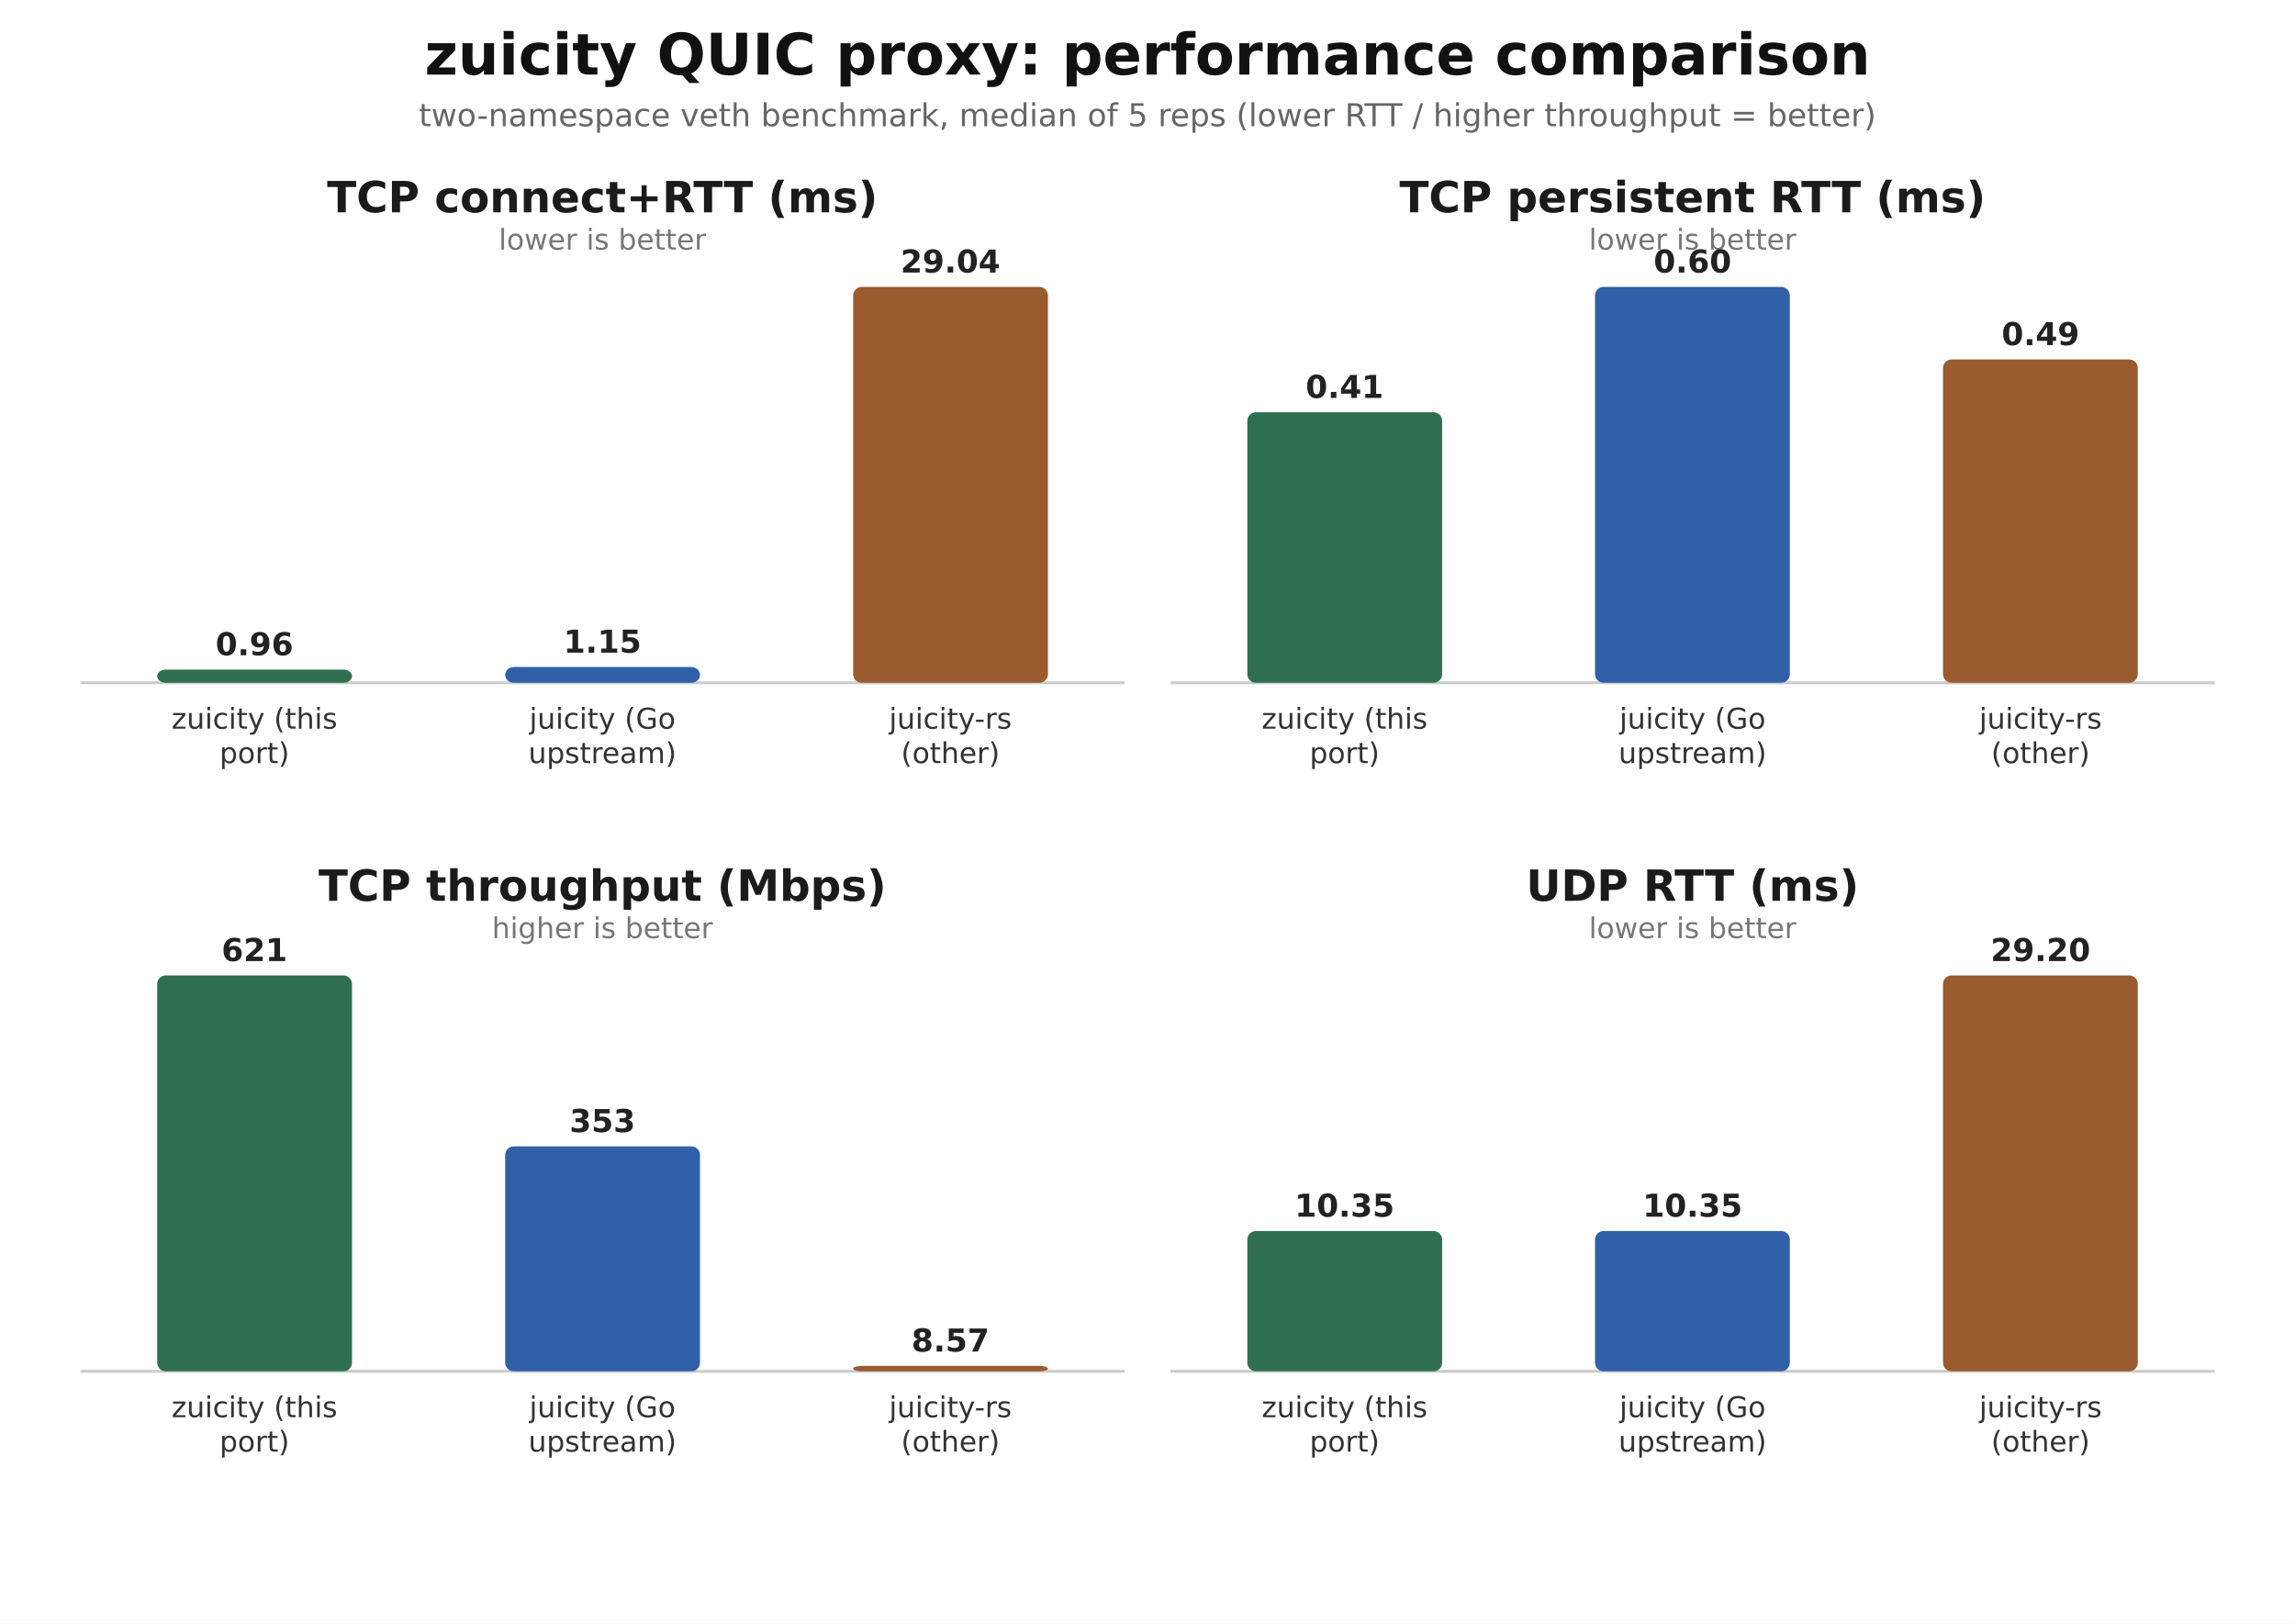
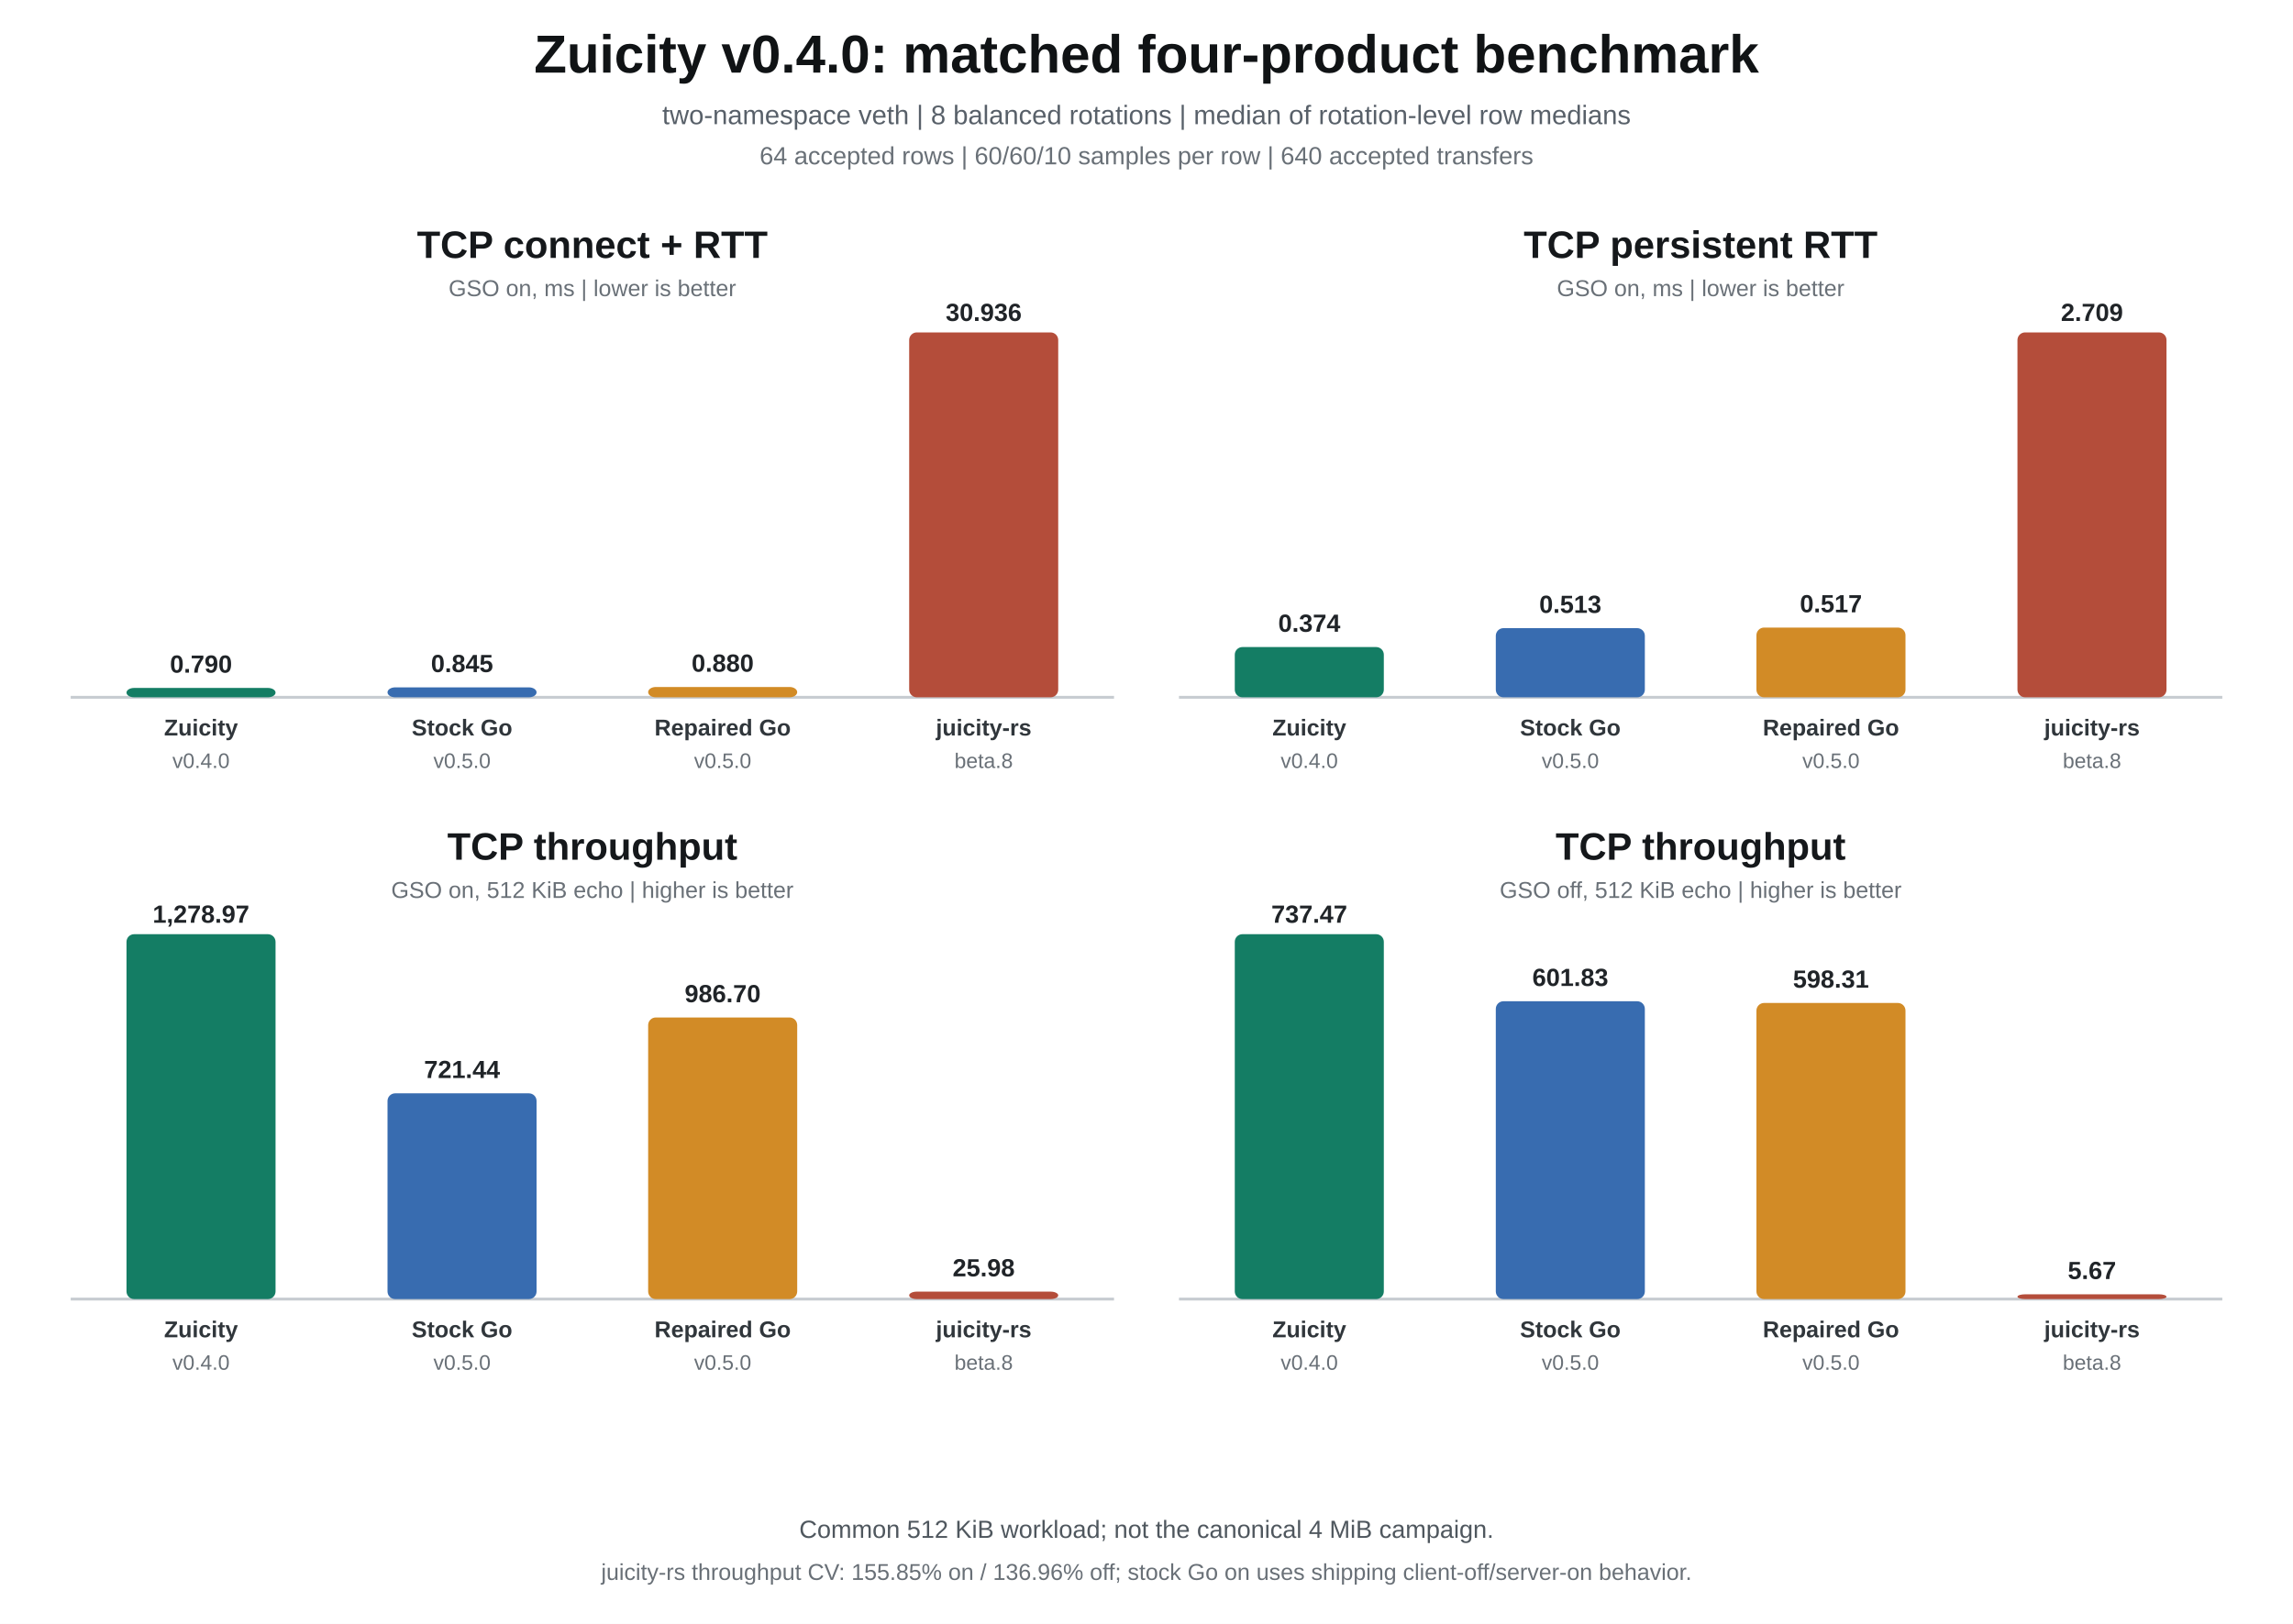
- <svg xmlns="http://www.w3.org/2000/svg" width="800" height="566" viewBox="0 0 800 566" font-family="DejaVu Sans, Arial, sans-serif">
-   <rect width="800" height="566" fill="#ffffff" />
-   <text x="400.0" y="26" text-anchor="middle" font-size="20" font-weight="700" fill="#111">zuicity QUIC proxy: performance comparison</text>
-   <text x="400.0" y="44" text-anchor="middle" font-size="11" fill="#666">two-namespace veth benchmark, median of 5 reps (lower RTT / higher throughput = better)</text>
-   <text x="210.0" y="74.0" text-anchor="middle" font-size="15" font-weight="700" fill="#1b1b1b">TCP connect+RTT (ms)</text>
-   <text x="210.0" y="87.0" text-anchor="middle" font-size="10" fill="#777">lower is better</text>
-   <line x1="28.0" y1="238.0" x2="392.0" y2="238.0" stroke="#ccc" stroke-width="1" />
-   <rect x="54.8" y="233.4" width="67.9" height="4.6" rx="3" fill="#2f6f4f" />
-   <text x="88.7" y="228.4" text-anchor="middle" font-size="11" font-weight="600" fill="#222">0.96</text>
-   <text x="88.7" y="254.0" text-anchor="middle" font-size="10" fill="#333">zuicity (this</text>
-   <text x="88.7" y="266.0" text-anchor="middle" font-size="10" fill="#333">port)</text>
-   <rect x="176.1" y="232.5" width="67.9" height="5.5" rx="3" fill="#3060a8" />
-   <text x="210.0" y="227.5" text-anchor="middle" font-size="11" font-weight="600" fill="#222">1.15</text>
-   <text x="210.0" y="254.0" text-anchor="middle" font-size="10" fill="#333">juicity (Go</text>
-   <text x="210.0" y="266.0" text-anchor="middle" font-size="10" fill="#333">upstream)</text>
-   <rect x="297.4" y="100.0" width="67.9" height="138.0" rx="3" fill="#9a5b2e" />
-   <text x="331.3" y="95.0" text-anchor="middle" font-size="11" font-weight="600" fill="#222">29.04</text>
-   <text x="331.3" y="254.0" text-anchor="middle" font-size="10" fill="#333">juicity-rs</text>
-   <text x="331.3" y="266.0" text-anchor="middle" font-size="10" fill="#333">(other)</text>
-   <text x="590.0" y="74.0" text-anchor="middle" font-size="15" font-weight="700" fill="#1b1b1b">TCP persistent RTT (ms)</text>
-   <text x="590.0" y="87.0" text-anchor="middle" font-size="10" fill="#777">lower is better</text>
-   <line x1="408.0" y1="238.0" x2="772.0" y2="238.0" stroke="#ccc" stroke-width="1" />
-   <rect x="434.8" y="143.7" width="67.9" height="94.3" rx="3" fill="#2f6f4f" />
-   <text x="468.7" y="138.7" text-anchor="middle" font-size="11" font-weight="600" fill="#222">0.41</text>
-   <text x="468.7" y="254.0" text-anchor="middle" font-size="10" fill="#333">zuicity (this</text>
-   <text x="468.7" y="266.0" text-anchor="middle" font-size="10" fill="#333">port)</text>
-   <rect x="556.0" y="100.0" width="67.9" height="138.0" rx="3" fill="#3060a8" />
-   <text x="590.0" y="95.0" text-anchor="middle" font-size="11" font-weight="600" fill="#222">0.60</text>
-   <text x="590.0" y="254.0" text-anchor="middle" font-size="10" fill="#333">juicity (Go</text>
-   <text x="590.0" y="266.0" text-anchor="middle" font-size="10" fill="#333">upstream)</text>
-   <rect x="677.3" y="125.3" width="67.9" height="112.7" rx="3" fill="#9a5b2e" />
-   <text x="711.3" y="120.3" text-anchor="middle" font-size="11" font-weight="600" fill="#222">0.49</text>
-   <text x="711.3" y="254.0" text-anchor="middle" font-size="10" fill="#333">juicity-rs</text>
-   <text x="711.3" y="266.0" text-anchor="middle" font-size="10" fill="#333">(other)</text>
-   <text x="210.0" y="314.0" text-anchor="middle" font-size="15" font-weight="700" fill="#1b1b1b">TCP throughput (Mbps)</text>
-   <text x="210.0" y="327.0" text-anchor="middle" font-size="10" fill="#777">higher is better</text>
-   <line x1="28.0" y1="478.0" x2="392.0" y2="478.0" stroke="#ccc" stroke-width="1" />
-   <rect x="54.8" y="340.0" width="67.9" height="138.0" rx="3" fill="#2f6f4f" />
-   <text x="88.7" y="335.0" text-anchor="middle" font-size="11" font-weight="600" fill="#222">621</text>
-   <text x="88.7" y="494.0" text-anchor="middle" font-size="10" fill="#333">zuicity (this</text>
-   <text x="88.7" y="506.0" text-anchor="middle" font-size="10" fill="#333">port)</text>
-   <rect x="176.1" y="399.6" width="67.9" height="78.4" rx="3" fill="#3060a8" />
-   <text x="210.0" y="394.6" text-anchor="middle" font-size="11" font-weight="600" fill="#222">353</text>
-   <text x="210.0" y="494.0" text-anchor="middle" font-size="10" fill="#333">juicity (Go</text>
-   <text x="210.0" y="506.0" text-anchor="middle" font-size="10" fill="#333">upstream)</text>
-   <rect x="297.4" y="476.1" width="67.9" height="1.9" rx="3" fill="#9a5b2e" />
-   <text x="331.3" y="471.1" text-anchor="middle" font-size="11" font-weight="600" fill="#222">8.57</text>
-   <text x="331.3" y="494.0" text-anchor="middle" font-size="10" fill="#333">juicity-rs</text>
-   <text x="331.3" y="506.0" text-anchor="middle" font-size="10" fill="#333">(other)</text>
-   <text x="590.0" y="314.0" text-anchor="middle" font-size="15" font-weight="700" fill="#1b1b1b">UDP RTT (ms)</text>
-   <text x="590.0" y="327.0" text-anchor="middle" font-size="10" fill="#777">lower is better</text>
-   <line x1="408.0" y1="478.0" x2="772.0" y2="478.0" stroke="#ccc" stroke-width="1" />
-   <rect x="434.8" y="429.1" width="67.9" height="48.9" rx="3" fill="#2f6f4f" />
-   <text x="468.7" y="424.1" text-anchor="middle" font-size="11" font-weight="600" fill="#222">10.35</text>
-   <text x="468.7" y="494.0" text-anchor="middle" font-size="10" fill="#333">zuicity (this</text>
-   <text x="468.7" y="506.0" text-anchor="middle" font-size="10" fill="#333">port)</text>
-   <rect x="556.0" y="429.1" width="67.9" height="48.9" rx="3" fill="#3060a8" />
-   <text x="590.0" y="424.1" text-anchor="middle" font-size="11" font-weight="600" fill="#222">10.35</text>
-   <text x="590.0" y="494.0" text-anchor="middle" font-size="10" fill="#333">juicity (Go</text>
-   <text x="590.0" y="506.0" text-anchor="middle" font-size="10" fill="#333">upstream)</text>
-   <rect x="677.3" y="340.0" width="67.9" height="138.0" rx="3" fill="#9a5b2e" />
-   <text x="711.3" y="335.0" text-anchor="middle" font-size="11" font-weight="600" fill="#222">29.20</text>
-   <text x="711.3" y="494.0" text-anchor="middle" font-size="10" fill="#333">juicity-rs</text>
-   <text x="711.3" y="506.0" text-anchor="middle" font-size="10" fill="#333">(other)</text>
+ <svg xmlns="http://www.w3.org/2000/svg" width="1200" height="850" viewBox="0 0 1200 850" font-family="Arial, Helvetica, sans-serif">
+   <rect width="1200" height="850" fill="#ffffff" />
+   <text x="600.0" y="38" text-anchor="middle" font-size="28" font-weight="700" fill="#101315">Zuicity v0.4.0: matched four-product benchmark</text>
+   <text x="600.0" y="65" text-anchor="middle" font-size="14" fill="#586069">two-namespace veth | 8 balanced rotations | median of rotation-level row medians</text>
+   <text x="600.0" y="86" text-anchor="middle" font-size="13" fill="#697077">64 accepted rows | 60/60/10 samples per row | 640 accepted transfers</text>
+   <text x="310.0" y="135.0" text-anchor="middle" font-size="20" font-weight="700" fill="#15181b">TCP connect + RTT</text>
+   <text x="310.0" y="155.0" text-anchor="middle" font-size="12" fill="#697077">GSO on, ms | lower is better</text>
+   <line x1="37.0" y1="365.0" x2="583.0" y2="365.0" stroke="#c7ccd1" stroke-width="1.5" />
+   <rect x="66.2" y="360.1" width="78.0" height="4.9" rx="4" fill="#147d64" />
+   <text x="105.2" y="352.1" text-anchor="middle" font-size="13" font-weight="700" fill="#202428">0.790</text>
+   <text x="105.2" y="385.0" text-anchor="middle" font-size="12" font-weight="600" fill="#30363b">Zuicity</text>
+   <text x="105.2" y="402.0" text-anchor="middle" font-size="11" fill="#697077">v0.4.0</text>
+   <rect x="202.8" y="359.8" width="78.0" height="5.2" rx="4" fill="#386cb0" />
+   <text x="241.8" y="351.8" text-anchor="middle" font-size="13" font-weight="700" fill="#202428">0.845</text>
+   <text x="241.8" y="385.0" text-anchor="middle" font-size="12" font-weight="600" fill="#30363b">Stock Go</text>
+   <text x="241.8" y="402.0" text-anchor="middle" font-size="11" fill="#697077">v0.5.0</text>
+   <rect x="339.2" y="359.6" width="78.0" height="5.4" rx="4" fill="#d28b26" />
+   <text x="378.2" y="351.6" text-anchor="middle" font-size="13" font-weight="700" fill="#202428">0.880</text>
+   <text x="378.2" y="385.0" text-anchor="middle" font-size="12" font-weight="600" fill="#30363b">Repaired Go</text>
+   <text x="378.2" y="402.0" text-anchor="middle" font-size="11" fill="#697077">v0.5.0</text>
+   <rect x="475.8" y="174.0" width="78.0" height="191.0" rx="4" fill="#b44d3a" />
+   <text x="514.8" y="168.0" text-anchor="middle" font-size="13" font-weight="700" fill="#202428">30.936</text>
+   <text x="514.8" y="385.0" text-anchor="middle" font-size="12" font-weight="600" fill="#30363b">juicity-rs</text>
+   <text x="514.8" y="402.0" text-anchor="middle" font-size="11" fill="#697077">beta.8</text>
+   <text x="890.0" y="135.0" text-anchor="middle" font-size="20" font-weight="700" fill="#15181b">TCP persistent RTT</text>
+   <text x="890.0" y="155.0" text-anchor="middle" font-size="12" fill="#697077">GSO on, ms | lower is better</text>
+   <line x1="617.0" y1="365.0" x2="1163.0" y2="365.0" stroke="#c7ccd1" stroke-width="1.5" />
+   <rect x="646.2" y="338.7" width="78.0" height="26.3" rx="4" fill="#147d64" />
+   <text x="685.2" y="330.7" text-anchor="middle" font-size="13" font-weight="700" fill="#202428">0.374</text>
+   <text x="685.2" y="385.0" text-anchor="middle" font-size="12" font-weight="600" fill="#30363b">Zuicity</text>
+   <text x="685.2" y="402.0" text-anchor="middle" font-size="11" fill="#697077">v0.4.0</text>
+   <rect x="782.8" y="328.8" width="78.0" height="36.2" rx="4" fill="#386cb0" />
+   <text x="821.8" y="320.8" text-anchor="middle" font-size="13" font-weight="700" fill="#202428">0.513</text>
+   <text x="821.8" y="385.0" text-anchor="middle" font-size="12" font-weight="600" fill="#30363b">Stock Go</text>
+   <text x="821.8" y="402.0" text-anchor="middle" font-size="11" fill="#697077">v0.5.0</text>
+   <rect x="919.2" y="328.5" width="78.0" height="36.5" rx="4" fill="#d28b26" />
+   <text x="958.2" y="320.5" text-anchor="middle" font-size="13" font-weight="700" fill="#202428">0.517</text>
+   <text x="958.2" y="385.0" text-anchor="middle" font-size="12" font-weight="600" fill="#30363b">Repaired Go</text>
+   <text x="958.2" y="402.0" text-anchor="middle" font-size="11" fill="#697077">v0.5.0</text>
+   <rect x="1055.8" y="174.0" width="78.0" height="191.0" rx="4" fill="#b44d3a" />
+   <text x="1094.8" y="168.0" text-anchor="middle" font-size="13" font-weight="700" fill="#202428">2.709</text>
+   <text x="1094.8" y="385.0" text-anchor="middle" font-size="12" font-weight="600" fill="#30363b">juicity-rs</text>
+   <text x="1094.8" y="402.0" text-anchor="middle" font-size="11" fill="#697077">beta.8</text>
+   <text x="310.0" y="450.0" text-anchor="middle" font-size="20" font-weight="700" fill="#15181b">TCP throughput</text>
+   <text x="310.0" y="470.0" text-anchor="middle" font-size="12" fill="#697077">GSO on, 512 KiB echo | higher is better</text>
+   <line x1="37.0" y1="680.0" x2="583.0" y2="680.0" stroke="#c7ccd1" stroke-width="1.5" />
+   <rect x="66.2" y="489.0" width="78.0" height="191.0" rx="4" fill="#147d64" />
+   <text x="105.2" y="483.0" text-anchor="middle" font-size="13" font-weight="700" fill="#202428">1,278.97</text>
+   <text x="105.2" y="700.0" text-anchor="middle" font-size="12" font-weight="600" fill="#30363b">Zuicity</text>
+   <text x="105.2" y="717.0" text-anchor="middle" font-size="11" fill="#697077">v0.4.0</text>
+   <rect x="202.8" y="572.3" width="78.0" height="107.7" rx="4" fill="#386cb0" />
+   <text x="241.8" y="564.3" text-anchor="middle" font-size="13" font-weight="700" fill="#202428">721.44</text>
+   <text x="241.8" y="700.0" text-anchor="middle" font-size="12" font-weight="600" fill="#30363b">Stock Go</text>
+   <text x="241.8" y="717.0" text-anchor="middle" font-size="11" fill="#697077">v0.5.0</text>
+   <rect x="339.2" y="532.6" width="78.0" height="147.4" rx="4" fill="#d28b26" />
+   <text x="378.2" y="524.6" text-anchor="middle" font-size="13" font-weight="700" fill="#202428">986.70</text>
+   <text x="378.2" y="700.0" text-anchor="middle" font-size="12" font-weight="600" fill="#30363b">Repaired Go</text>
+   <text x="378.2" y="717.0" text-anchor="middle" font-size="11" fill="#697077">v0.5.0</text>
+   <rect x="475.8" y="676.1" width="78.0" height="3.9" rx="4" fill="#b44d3a" />
+   <text x="514.8" y="668.1" text-anchor="middle" font-size="13" font-weight="700" fill="#202428">25.98</text>
+   <text x="514.8" y="700.0" text-anchor="middle" font-size="12" font-weight="600" fill="#30363b">juicity-rs</text>
+   <text x="514.8" y="717.0" text-anchor="middle" font-size="11" fill="#697077">beta.8</text>
+   <text x="890.0" y="450.0" text-anchor="middle" font-size="20" font-weight="700" fill="#15181b">TCP throughput</text>
+   <text x="890.0" y="470.0" text-anchor="middle" font-size="12" fill="#697077">GSO off, 512 KiB echo | higher is better</text>
+   <line x1="617.0" y1="680.0" x2="1163.0" y2="680.0" stroke="#c7ccd1" stroke-width="1.5" />
+   <rect x="646.2" y="489.0" width="78.0" height="191.0" rx="4" fill="#147d64" />
+   <text x="685.2" y="483.0" text-anchor="middle" font-size="13" font-weight="700" fill="#202428">737.47</text>
+   <text x="685.2" y="700.0" text-anchor="middle" font-size="12" font-weight="600" fill="#30363b">Zuicity</text>
+   <text x="685.2" y="717.0" text-anchor="middle" font-size="11" fill="#697077">v0.4.0</text>
+   <rect x="782.8" y="524.1" width="78.0" height="155.9" rx="4" fill="#386cb0" />
+   <text x="821.8" y="516.1" text-anchor="middle" font-size="13" font-weight="700" fill="#202428">601.83</text>
+   <text x="821.8" y="700.0" text-anchor="middle" font-size="12" font-weight="600" fill="#30363b">Stock Go</text>
+   <text x="821.8" y="717.0" text-anchor="middle" font-size="11" fill="#697077">v0.5.0</text>
+   <rect x="919.2" y="525.0" width="78.0" height="155.0" rx="4" fill="#d28b26" />
+   <text x="958.2" y="517.0" text-anchor="middle" font-size="13" font-weight="700" fill="#202428">598.31</text>
+   <text x="958.2" y="700.0" text-anchor="middle" font-size="12" font-weight="600" fill="#30363b">Repaired Go</text>
+   <text x="958.2" y="717.0" text-anchor="middle" font-size="11" fill="#697077">v0.5.0</text>
+   <rect x="1055.8" y="677.5" width="78.0" height="2.5" rx="4" fill="#b44d3a" />
+   <text x="1094.8" y="669.5" text-anchor="middle" font-size="13" font-weight="700" fill="#202428">5.67</text>
+   <text x="1094.8" y="700.0" text-anchor="middle" font-size="12" font-weight="600" fill="#30363b">juicity-rs</text>
+   <text x="1094.8" y="717.0" text-anchor="middle" font-size="11" fill="#697077">beta.8</text>
+   <text x="600.0" y="805" text-anchor="middle" font-size="13" fill="#4f575e">Common 512 KiB workload; not the canonical 4 MiB campaign.</text>
+   <text x="600.0" y="827" text-anchor="middle" font-size="12" fill="#697077">juicity-rs throughput CV: 155.85% on / 136.96% off; stock Go on uses shipping client-off/server-on behavior.</text>
</svg>
